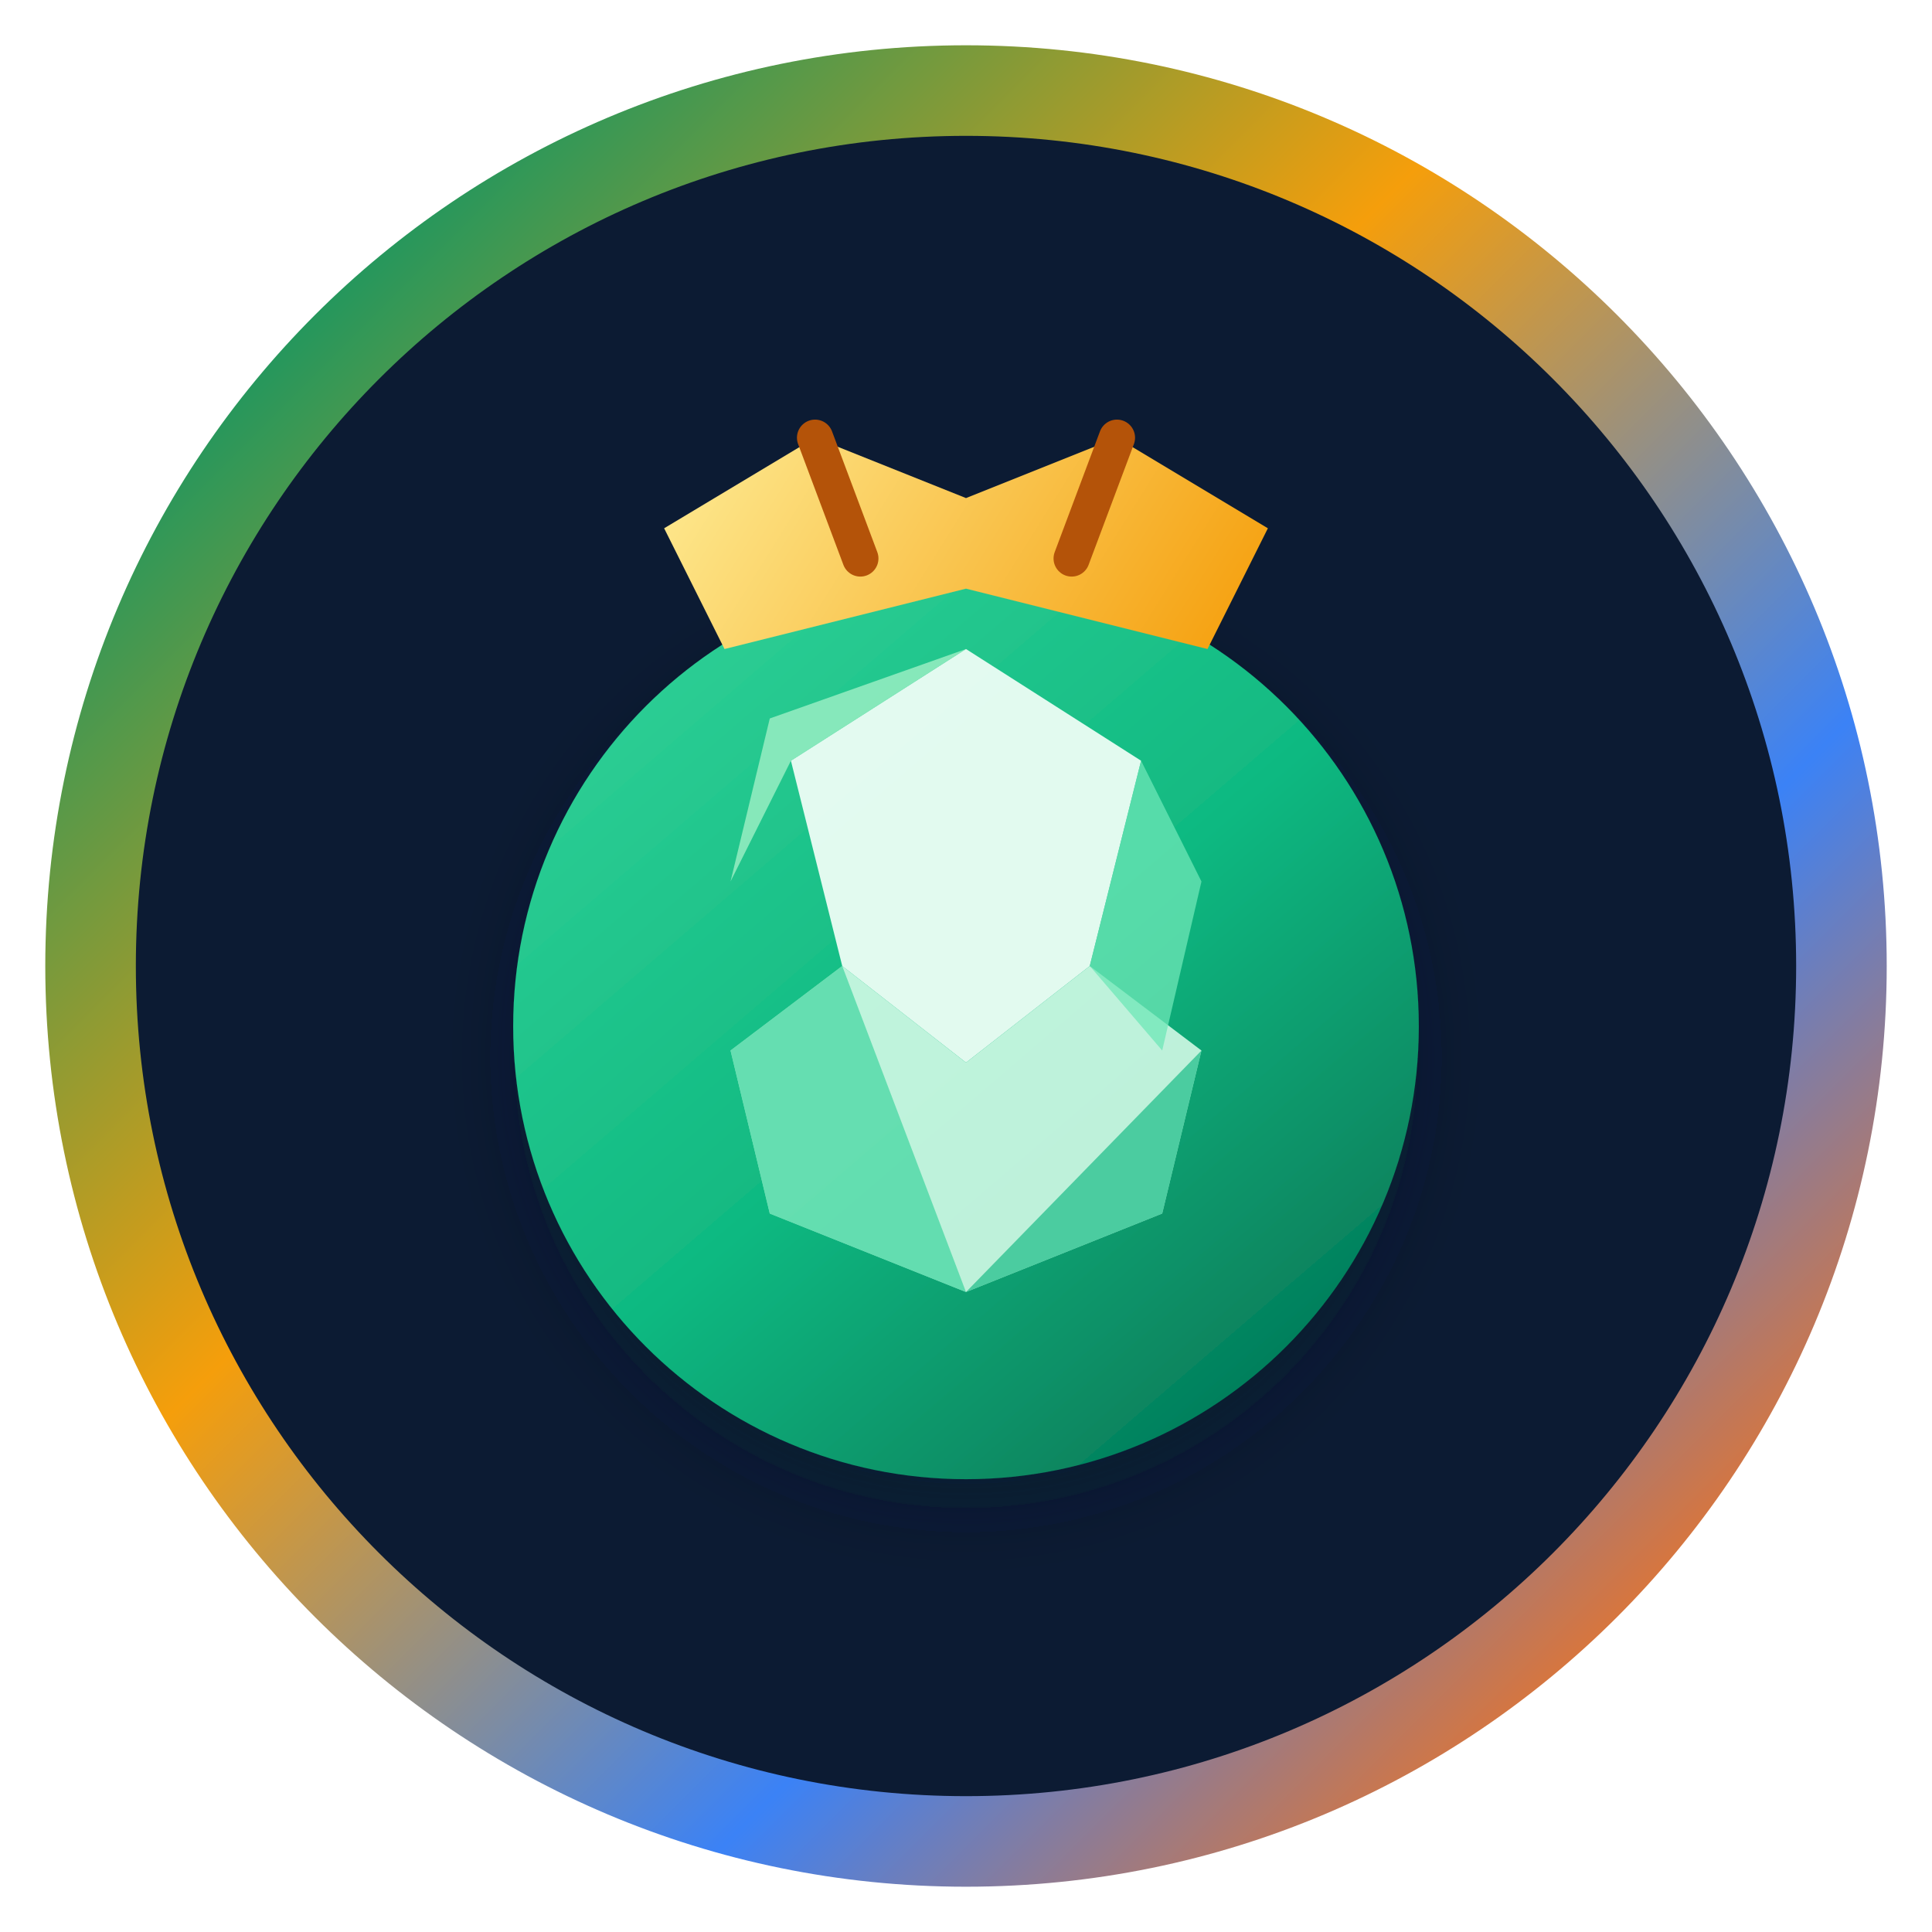
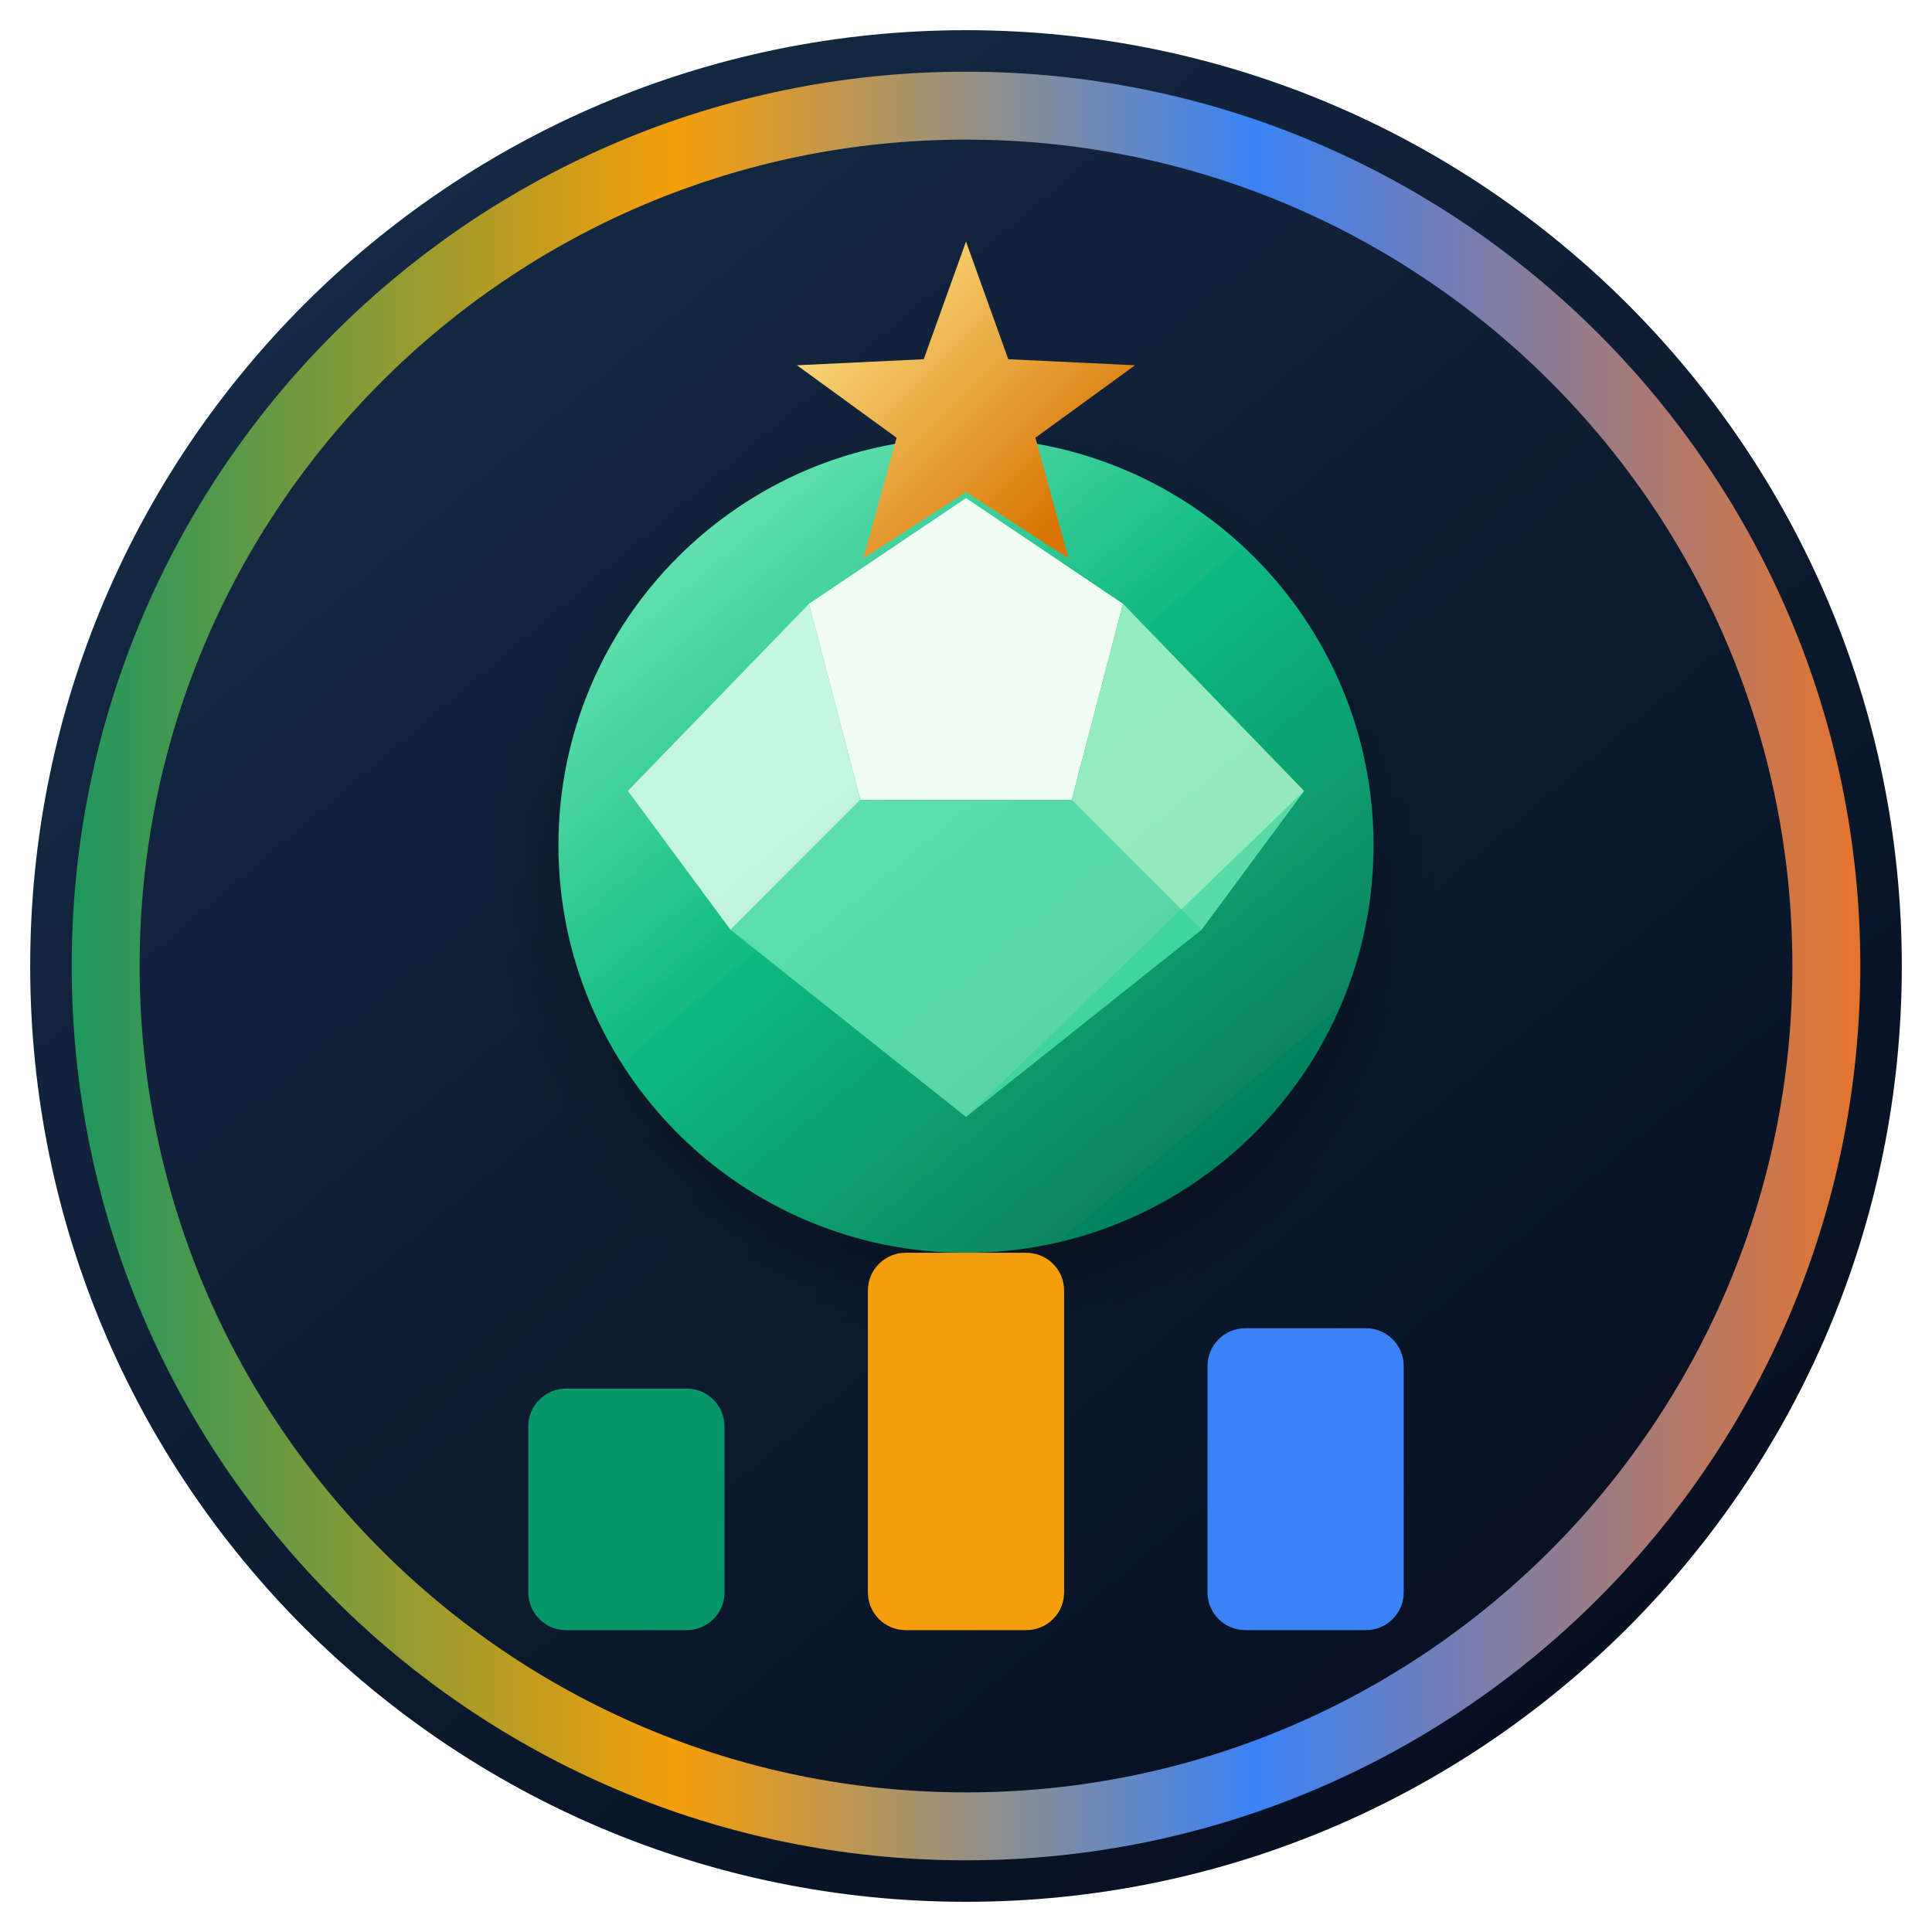
<svg xmlns="http://www.w3.org/2000/svg" viewBox="0 0 64 64" fill="none" role="img" aria-label="alhabeeda">
  <defs>
-     <linearGradient id="ring" x1="8" y1="8" x2="56" y2="56" gradientUnits="userSpaceOnUse">
+     <linearGradient id="bg" x1="10" y1="6" x2="54" y2="58" gradientUnits="userSpaceOnUse">
+       <stop stop-color="#152A45" />
+       <stop offset="1" stop-color="#060F1F" />
+     </linearGradient>
+     <linearGradient id="stripe" x1="0" y1="32" x2="64" y2="32" gradientUnits="userSpaceOnUse">
      <stop stop-color="#059669" />
-       <stop offset="0.38" stop-color="#F59E0B" />
-       <stop offset="0.72" stop-color="#3B82F6" />
+       <stop offset="0.35" stop-color="#F59E0B" />
+       <stop offset="0.65" stop-color="#3B82F6" />
      <stop offset="1" stop-color="#F97316" />
    </linearGradient>
-     <linearGradient id="ball" x1="20" y1="18" x2="44" y2="46" gradientUnits="userSpaceOnUse">
-       <stop stop-color="#34D399" />
-       <stop offset="0.55" stop-color="#10B981" />
+     <linearGradient id="ball" x1="22" y1="16" x2="42" y2="40" gradientUnits="userSpaceOnUse">
+       <stop stop-color="#6EE7B7" />
+       <stop offset="0.45" stop-color="#10B981" />
      <stop offset="1" stop-color="#047857" />
    </linearGradient>
-     <linearGradient id="crown" x1="24" y1="14" x2="40" y2="24" gradientUnits="userSpaceOnUse">
+     <linearGradient id="gold" x1="28" y1="8" x2="36" y2="16" gradientUnits="userSpaceOnUse">
      <stop stop-color="#FDE68A" />
-       <stop offset="1" stop-color="#F59E0B" />
+       <stop offset="1" stop-color="#D97706" />
    </linearGradient>
-     <filter id="shadow" x="-20%" y="-20%" width="140%" height="140%">
-       <feDropShadow dx="0" dy="1" stdDeviation="1.2" flood-color="#0C1B33" flood-opacity="0.28" />
+     <filter id="soft" x="-30%" y="-30%" width="160%" height="160%">
+       <feDropShadow dx="0" dy="1.2" stdDeviation="1.2" flood-color="#000" flood-opacity="0.3" />
    </filter>
  </defs>
-   <circle cx="32" cy="32" r="29" fill="#0C1B33" />
-   <circle cx="32" cy="32" r="29" stroke="url(#ring)" stroke-width="3" />
-   <g filter="url(#shadow)">
-     <circle cx="32" cy="34" r="15" fill="url(#ball)" />
-     <path d="M32 21.5 37.8 25.2 36.1 32 32 35.2 27.9 32 26.2 25.2Z" fill="#ECFDF5" opacity="0.95" />
-     <path d="M32 35.2 36.1 32 39.8 34.8 38.5 40.2 32 42.8 25.5 40.2 24.2 34.8 27.9 32Z" fill="#D1FAE5" opacity="0.9" />
-     <path d="M26.2 25.2 32 21.5 25.5 23.8 24.2 29.2Z" fill="#A7F3C9" opacity="0.75" />
-     <path d="M37.8 25.2 39.8 29.2 38.5 34.8 36.1 32Z" fill="#6EE7B7" opacity="0.75" />
-     <path d="M24.2 34.8 25.5 40.2 32 42.8 27.9 32Z" fill="#34D399" opacity="0.65" />
-     <path d="M39.8 34.8 32 42.8 38.5 40.2Z" fill="#10B981" opacity="0.65" />
+   <circle cx="32" cy="32" r="31" fill="url(#bg)" />
+   <circle cx="32" cy="32" r="28.5" stroke="url(#stripe)" stroke-width="2.25" />
+   <g filter="url(#soft)">
+     <circle cx="32" cy="28" r="13.5" fill="url(#ball)" />
+     <path d="M32 16.5 37.2 20 35.5 26.5 28.5 26.5 26.8 20Z" fill="#F0FDF4" />
+     <path d="M26.8 20 28.5 26.5 24.2 30.8 20.8 26.2Z" fill="#D1FAE5" opacity="0.92" />
+     <path d="M37.2 20 43.2 26.2 39.8 30.8 35.5 26.5Z" fill="#A7F3C9" opacity="0.88" />
+     <path d="M24.2 30.8 28.5 26.5 35.5 26.5 39.8 30.8 32 37Z" fill="#6EE7B7" opacity="0.78" />
+     <path d="M39.8 30.8 32 37 43.2 26.2Z" fill="#34D399" opacity="0.62" />
  </g>
-   <path d="M22 17.5 27 14.5 32 16.5 37 14.5 42 17.5 40 21.5 32 19.5 24 21.5Z" fill="url(#crown)" />
-   <path d="M27 14.5 28.5 18.5M37 14.5 35.5 18.5" stroke="#B45309" stroke-width="1.2" stroke-linecap="round" />
+   <rect x="17.5" y="46" width="6.5" height="8" rx="1.25" fill="#059669" />
+   <rect x="28.75" y="41.5" width="6.5" height="12.5" rx="1.25" fill="#F59E0B" />
+   <rect x="40" y="44" width="6.5" height="10" rx="1.25" fill="#3B82F6" />
+   <path d="M32 8 33.4 11.9 37.6 12.1 34.3 14.5 35.4 18.5 32 16.3 28.6 18.5 29.7 14.5 26.4 12.1 30.6 11.9Z" fill="url(#gold)" />
</svg>
